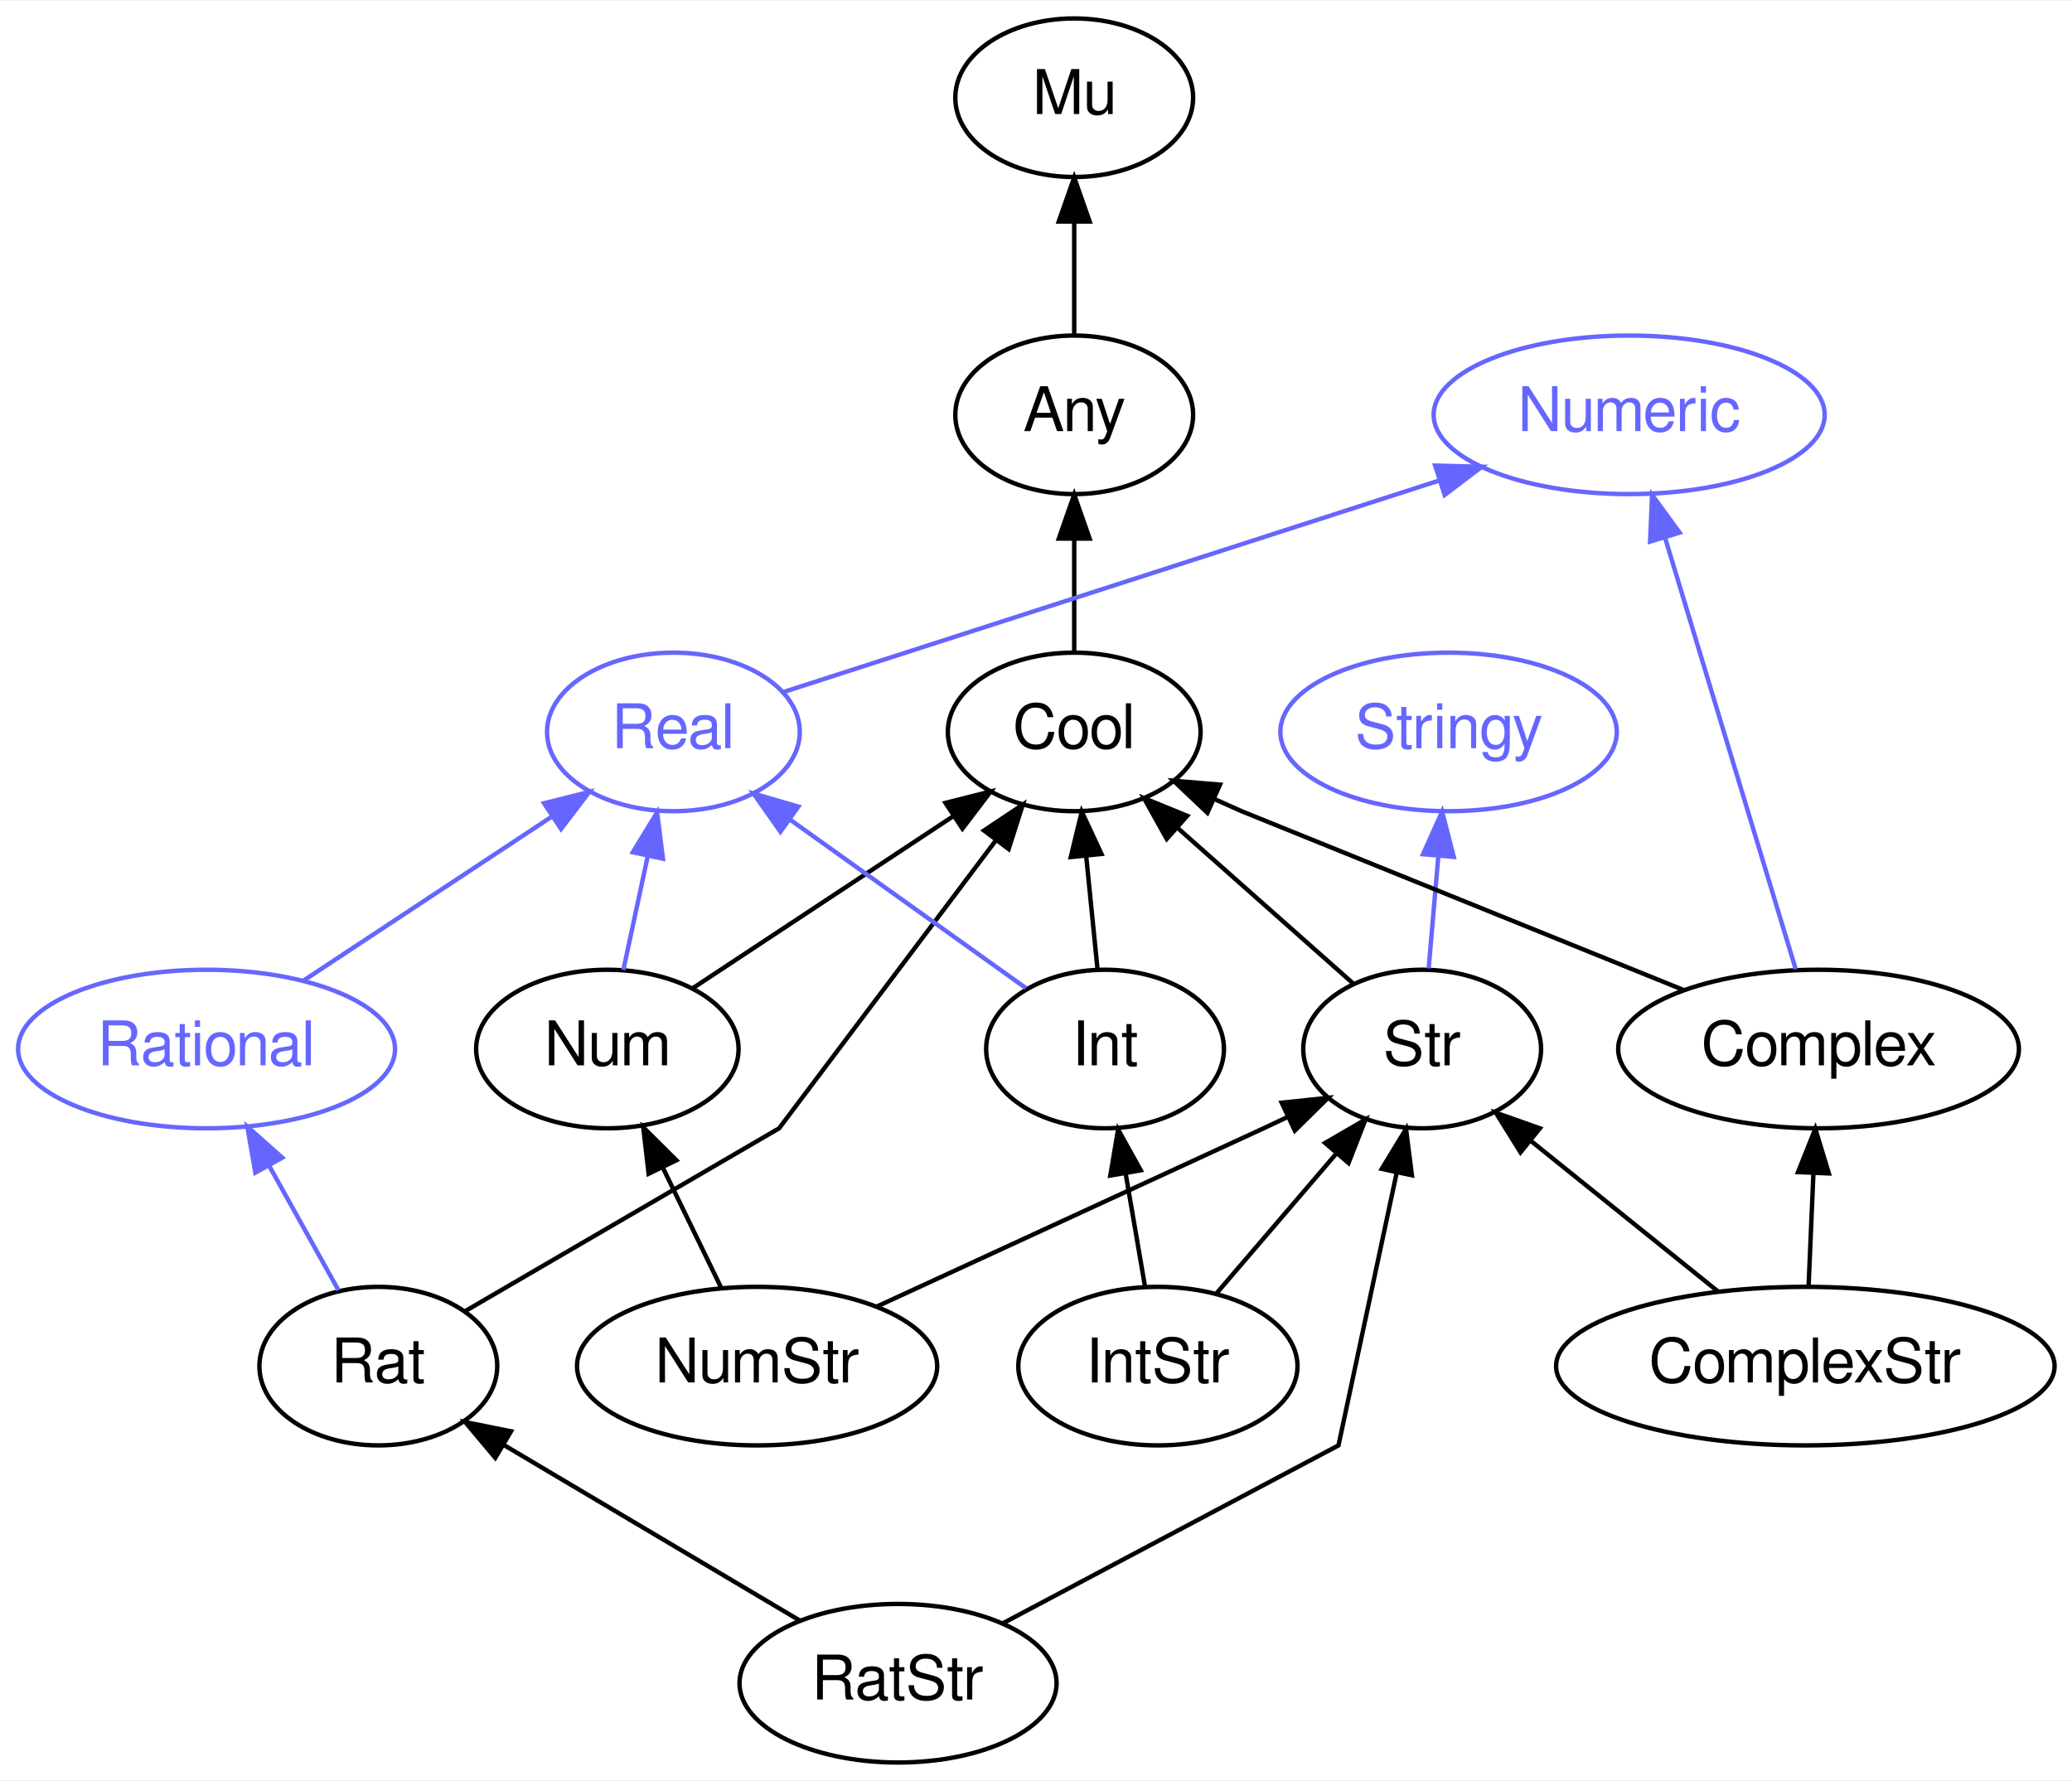
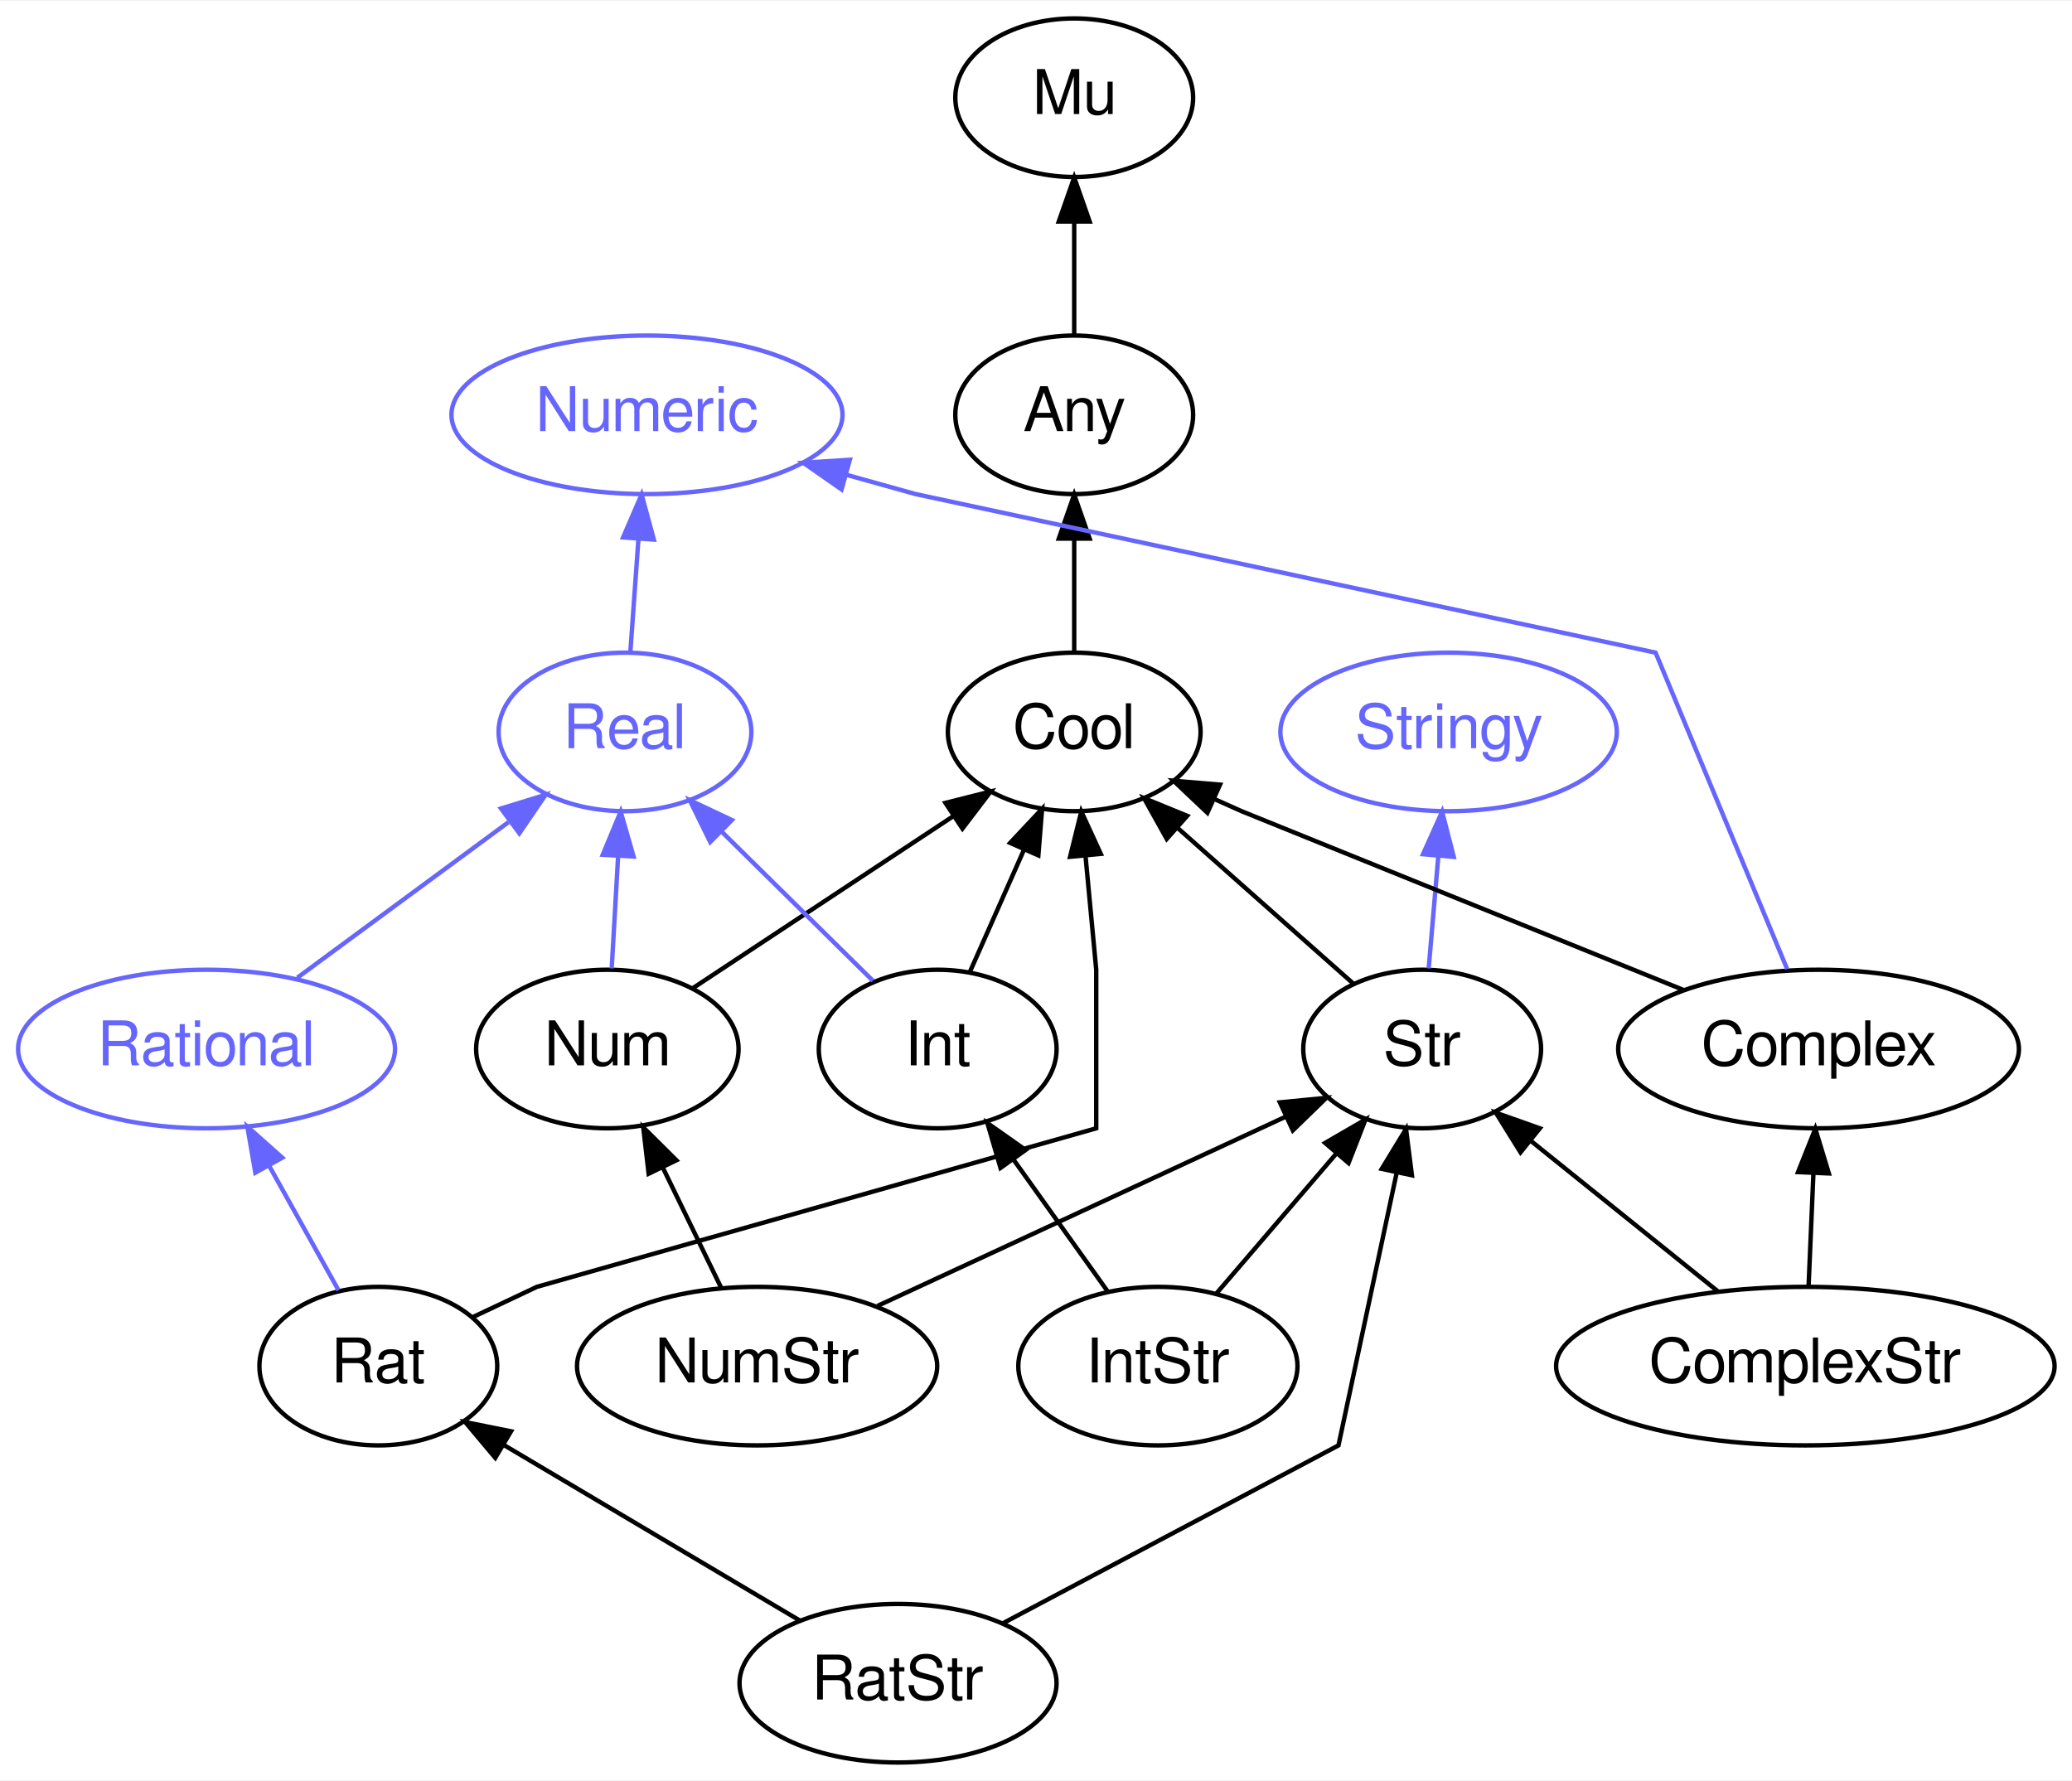
<svg xmlns="http://www.w3.org/2000/svg" xmlns:xlink="http://www.w3.org/1999/xlink" width="470pt" height="404pt" viewBox="0.00 0.00 470.44 404.00">
  <g id="graph0" class="graph" transform="scale(1 1) rotate(0) translate(4 400)">
    <polygon fill="white" stroke="none" points="-4,4 -4,-400 466.441,-400 466.441,4 -4,4" />
    <g id="node1" class="node">
      <g id="a_node1">
        <a xlink:href="/type/Str" xlink:title="Str">
          <ellipse fill="none" stroke="#000000" cx="318.896" cy="-162" rx="27" ry="18" />
          <text text-anchor="middle" x="318.896" y="-158.3" font-family="FreeSans" font-size="14.00" fill="#000000">Str</text>
        </a>
      </g>
    </g>
    <g id="node4" class="node">
      <g id="a_node4">
        <a xlink:href="/type/Cool" xlink:title="Cool">
          <ellipse fill="none" stroke="#000000" cx="239.896" cy="-234" rx="28.695" ry="18" />
          <text text-anchor="middle" x="239.896" y="-230.3" font-family="FreeSans" font-size="14.00" fill="#000000">Cool</text>
        </a>
      </g>
    </g>
    <g id="edge1" class="edge">
      <path fill="none" stroke="#000000" d="M303.288,-176.83C291.893,-186.926 276.249,-200.788 263.354,-212.215" />
      <polygon fill="#000000" stroke="#000000" points="260.905,-209.708 255.742,-218.959 265.548,-214.947 260.905,-209.708" />
    </g>
    <g id="node5" class="node">
      <g id="a_node5">
        <a xlink:href="/type/Stringy" xlink:title="Stringy">
          <ellipse fill="none" stroke="#6666ff" cx="324.896" cy="-234" rx="38.194" ry="18" />
          <text text-anchor="middle" x="324.896" y="-230.3" font-family="FreeSans" font-size="14.00" fill="#6666ff">Stringy</text>
        </a>
      </g>
    </g>
    <g id="edge16" class="edge">
      <path fill="none" stroke="#6666ff" d="M320.379,-180.303C321.041,-188.017 321.835,-197.288 322.572,-205.888" />
      <polygon fill="#6666ff" stroke="#6666ff" points="319.089,-206.231 323.43,-215.896 326.063,-205.633 319.089,-206.231" />
    </g>
    <g id="node2" class="node">
      <g id="a_node2">
        <a xlink:href="/type/Mu" xlink:title="Mu">
          <ellipse fill="none" stroke="#000000" cx="239.896" cy="-378" rx="27" ry="18" />
          <text text-anchor="middle" x="239.896" y="-374.3" font-family="FreeSans" font-size="14.00" fill="#000000">Mu</text>
        </a>
      </g>
    </g>
    <g id="node3" class="node">
      <g id="a_node3">
        <a xlink:href="/type/Any" xlink:title="Any">
          <ellipse fill="none" stroke="#000000" cx="239.896" cy="-306" rx="27" ry="18" />
          <text text-anchor="middle" x="239.896" y="-302.3" font-family="FreeSans" font-size="14.00" fill="#000000">Any</text>
        </a>
      </g>
    </g>
    <g id="edge2" class="edge">
      <path fill="none" stroke="#000000" d="M239.896,-324.303C239.896,-332.017 239.896,-341.288 239.896,-349.888" />
      <polygon fill="#000000" stroke="#000000" points="236.396,-349.896 239.896,-359.896 243.396,-349.896 236.396,-349.896" />
    </g>
    <g id="edge3" class="edge">
      <path fill="none" stroke="#000000" d="M239.896,-252.303C239.896,-260.017 239.896,-269.288 239.896,-277.888" />
      <polygon fill="#000000" stroke="#000000" points="236.396,-277.896 239.896,-287.896 243.396,-277.896 236.396,-277.896" />
    </g>
    <g id="node6" class="node">
      <g id="a_node6">
        <a xlink:href="/type/Numeric" xlink:title="Numeric">
-           <ellipse fill="none" stroke="#6666ff" cx="365.896" cy="-306" rx="44.393" ry="18" />
-           <text text-anchor="middle" x="365.896" y="-302.3" font-family="FreeSans" font-size="14.00" fill="#6666ff">Numeric</text>
+           <ellipse fill="none" stroke="#6666ff" cx="142.896" cy="-306" rx="44.393" ry="18" />
+           <text text-anchor="middle" x="142.896" y="-302.3" font-family="FreeSans" font-size="14.00" fill="#6666ff">Numeric</text>
        </a>
      </g>
    </g>
    <g id="node7" class="node">
      <g id="a_node7">
-         <a xlink:href="/type/Real" xlink:title="Real">
-           <ellipse fill="none" stroke="#6666ff" cx="148.896" cy="-234" rx="28.695" ry="18" />
-           <text text-anchor="middle" x="148.896" y="-230.3" font-family="FreeSans" font-size="14.00" fill="#6666ff">Real</text>
-         </a>
-       </g>
+         <a xlink:href="/type/Complex" xlink:title="Complex">
+           <ellipse fill="none" stroke="#000000" cx="408.896" cy="-162" rx="45.492" ry="18" />
+           <text text-anchor="middle" x="408.896" y="-158.3" font-family="FreeSans" font-size="14.00" fill="#000000">Complex</text>
+         </a>
+       </g>
+     </g>
+     <g id="edge4" class="edge">
+       <path fill="none" stroke="#000000" d="M378.183,-175.426C339.463,-191.091 277.896,-216 277.896,-216 277.896,-216 275.465,-217.088 271.833,-218.712" />
+       <polygon fill="#000000" stroke="#000000" points="270.139,-215.636 262.44,-222.915 272.998,-222.026 270.139,-215.636" />
    </g>
    <g id="edge17" class="edge">
-       <path fill="none" stroke="#6666ff" d="M173.789,-243.03C210.117,-254.749 278.173,-276.702 322.758,-291.084" />
-       <polygon fill="#6666ff" stroke="#6666ff" points="321.855,-294.471 332.447,-294.21 324.004,-287.809 321.855,-294.471" />
+       <path fill="none" stroke="#6666ff" d="M401.762,-180.16C391.01,-206.022 371.896,-252 371.896,-252 371.896,-252 203.896,-288 203.896,-288 203.896,-288 197.092,-289.896 188.028,-292.422" />
+       <polygon fill="#6666ff" stroke="#6666ff" points="187.073,-289.055 178.38,-295.111 188.953,-295.798 187.073,-289.055" />
    </g>
    <g id="node8" class="node">
      <g id="a_node8">
+         <a xlink:href="/type/ComplexStr" xlink:title="ComplexStr">
+           <ellipse fill="none" stroke="#000000" cx="405.896" cy="-90" rx="56.59" ry="18" />
+           <text text-anchor="middle" x="405.896" y="-86.3" font-family="FreeSans" font-size="14.00" fill="#000000">ComplexStr</text>
+         </a>
+       </g>
+     </g>
+     <g id="edge6" class="edge">
+       <path fill="none" stroke="#000000" d="M386.155,-106.884C373.533,-117.039 357.063,-130.291 343.58,-141.14" />
+       <polygon fill="#000000" stroke="#000000" points="341.229,-138.539 335.632,-147.534 345.617,-143.992 341.229,-138.539" />
+     </g>
+     <g id="edge5" class="edge">
+       <path fill="none" stroke="#000000" d="M406.638,-108.303C406.968,-116.017 407.366,-125.288 407.734,-133.888" />
+       <polygon fill="#000000" stroke="#000000" points="404.238,-134.055 408.163,-143.896 411.232,-133.755 404.238,-134.055" />
+     </g>
+     <g id="node9" class="node">
+       <g id="a_node9">
+         <a xlink:href="/type/Real" xlink:title="Real">
+           <ellipse fill="none" stroke="#6666ff" cx="137.896" cy="-234" rx="28.695" ry="18" />
+           <text text-anchor="middle" x="137.896" y="-230.3" font-family="FreeSans" font-size="14.00" fill="#6666ff">Real</text>
+         </a>
+       </g>
+     </g>
+     <g id="edge18" class="edge">
+       <path fill="none" stroke="#6666ff" d="M139.132,-252.303C139.683,-260.017 140.345,-269.288 140.96,-277.888" />
+       <polygon fill="#6666ff" stroke="#6666ff" points="137.471,-278.17 141.674,-287.896 144.453,-277.672 137.471,-278.17" />
+     </g>
+     <g id="node10" class="node">
+       <g id="a_node10">
+         <a xlink:href="/type/Num" xlink:title="Num">
+           <ellipse fill="none" stroke="#000000" cx="133.896" cy="-162" rx="29.795" ry="18" />
+           <text text-anchor="middle" x="133.896" y="-158.3" font-family="FreeSans" font-size="14.00" fill="#000000">Num</text>
+         </a>
+       </g>
+     </g>
+     <g id="edge7" class="edge">
+       <path fill="none" stroke="#000000" d="M153.338,-175.839C169.877,-186.761 193.823,-202.574 212.337,-214.801" />
+       <polygon fill="#000000" stroke="#000000" points="210.661,-217.888 220.934,-220.478 214.518,-212.047 210.661,-217.888" />
+     </g>
+     <g id="edge19" class="edge">
+       <path fill="none" stroke="#6666ff" d="M134.885,-180.303C135.326,-188.017 135.855,-197.288 136.347,-205.888" />
+       <polygon fill="#6666ff" stroke="#6666ff" points="132.854,-206.112 136.919,-215.896 139.843,-205.712 132.854,-206.112" />
+     </g>
+     <g id="node11" class="node">
+       <g id="a_node11">
+         <a xlink:href="/type/NumStr" xlink:title="NumStr">
+           <ellipse fill="none" stroke="#000000" cx="167.896" cy="-90" rx="40.893" ry="18" />
+           <text text-anchor="middle" x="167.896" y="-86.3" font-family="FreeSans" font-size="14.00" fill="#000000">NumStr</text>
+         </a>
+       </g>
+     </g>
+     <g id="edge9" class="edge">
+       <path fill="none" stroke="#000000" d="M195.241,-103.676C221.394,-115.8 260.776,-134.057 288.04,-146.696" />
+       <polygon fill="#000000" stroke="#000000" points="286.591,-149.882 297.136,-150.912 289.535,-143.531 286.591,-149.882" />
+     </g>
+     <g id="edge8" class="edge">
+       <path fill="none" stroke="#000000" d="M159.666,-107.945C155.698,-116.113 150.853,-126.088 146.439,-135.176" />
+       <polygon fill="#000000" stroke="#000000" points="143.272,-133.687 142.051,-144.211 149.568,-136.745 143.272,-133.687" />
+     </g>
+     <g id="node12" class="node">
+       <g id="a_node12">
        <a xlink:href="/type/Rational" xlink:title="Rational">
          <ellipse fill="none" stroke="#6666ff" cx="42.896" cy="-162" rx="42.793" ry="18" />
          <text text-anchor="middle" x="42.896" y="-158.3" font-family="FreeSans" font-size="14.00" fill="#6666ff">Rational</text>
        </a>
      </g>
    </g>
-     <g id="edge18" class="edge">
-       <path fill="none" stroke="#6666ff" d="M64.859,-177.504C81.177,-188.28 103.556,-203.058 121.117,-214.655" />
-       <polygon fill="#6666ff" stroke="#6666ff" points="119.531,-217.802 129.804,-220.392 123.388,-211.961 119.531,-217.802" />
-     </g>
-     <g id="node9" class="node">
-       <g id="a_node9">
+     <g id="edge20" class="edge">
+       <path fill="none" stroke="#6666ff" d="M63.51,-178.189C77.56,-188.542 96.29,-202.343 111.44,-213.506" />
+       <polygon fill="#6666ff" stroke="#6666ff" points="109.757,-216.614 119.884,-219.728 113.91,-210.978 109.757,-216.614" />
+     </g>
+     <g id="node13" class="node">
+       <g id="a_node13">
        <a xlink:href="/type/Rat" xlink:title="Rat">
          <ellipse fill="none" stroke="#000000" cx="81.896" cy="-90" rx="27" ry="18" />
          <text text-anchor="middle" x="81.896" y="-86.3" font-family="FreeSans" font-size="14.00" fill="#000000">Rat</text>
        </a>
      </g>
    </g>
-     <g id="edge4" class="edge">
-       <path fill="none" stroke="#000000" d="M101.642,-102.5C128.406,-118.088 172.896,-144 172.896,-144 172.896,-144 202.317,-183.081 222.167,-209.449" />
-       <polygon fill="#000000" stroke="#000000" points="219.415,-211.613 228.226,-217.497 225.008,-207.403 219.415,-211.613" />
-     </g>
-     <g id="edge19" class="edge">
+     <g id="edge10" class="edge">
+       <path fill="none" stroke="#000000" d="M103.254,-101.085C111.006,-104.746 117.896,-108 117.896,-108 117.896,-108 244.896,-144 244.896,-144 244.896,-144 244.896,-180 244.896,-180 244.896,-180 243.695,-192.73 242.471,-205.712" />
+       <polygon fill="#000000" stroke="#000000" points="238.961,-205.654 241.506,-215.939 245.93,-206.312 238.961,-205.654" />
+     </g>
+     <g id="edge21" class="edge">
      <path fill="none" stroke="#6666ff" d="M72.851,-107.235C68.193,-115.596 62.405,-125.984 57.162,-135.394" />
      <polygon fill="#6666ff" stroke="#6666ff" points="53.973,-133.927 52.163,-144.367 60.088,-137.334 53.973,-133.927" />
    </g>
-     <g id="node10" class="node">
-       <g id="a_node10">
+     <g id="node14" class="node">
+       <g id="a_node14">
        <a xlink:href="/type/RatStr" xlink:title="RatStr">
          <ellipse fill="none" stroke="#000000" cx="199.896" cy="-18" rx="35.995" ry="18" />
          <text text-anchor="middle" x="199.896" y="-14.3" font-family="FreeSans" font-size="14.00" fill="#000000">RatStr</text>
        </a>
      </g>
    </g>
-     <g id="edge6" class="edge">
+     <g id="edge12" class="edge">
      <path fill="none" stroke="#000000" d="M223.595,-31.56C253.166,-47.233 299.896,-72 299.896,-72 299.896,-72 307.546,-107.833 313.138,-134.025" />
      <polygon fill="#000000" stroke="#000000" points="309.722,-134.791 315.233,-143.84 316.568,-133.33 309.722,-134.791" />
    </g>
-     <g id="edge5" class="edge">
+     <g id="edge11" class="edge">
      <path fill="none" stroke="#000000" d="M177.701,-32.166C158.626,-43.482 131.006,-59.867 110.317,-72.14" />
      <polygon fill="#000000" stroke="#000000" points="108.453,-69.176 101.638,-77.288 112.025,-75.197 108.453,-69.176" />
    </g>
-     <g id="node11" class="node">
-       <g id="a_node11">
-         <a xlink:href="/type/Num" xlink:title="Num">
-           <ellipse fill="none" stroke="#000000" cx="133.896" cy="-162" rx="29.795" ry="18" />
-           <text text-anchor="middle" x="133.896" y="-158.3" font-family="FreeSans" font-size="14.00" fill="#000000">Num</text>
-         </a>
-       </g>
-     </g>
-     <g id="edge7" class="edge">
-       <path fill="none" stroke="#000000" d="M153.338,-175.839C169.877,-186.761 193.823,-202.574 212.337,-214.801" />
-       <polygon fill="#000000" stroke="#000000" points="210.661,-217.888 220.934,-220.478 214.518,-212.047 210.661,-217.888" />
-     </g>
-     <g id="edge20" class="edge">
-       <path fill="none" stroke="#6666ff" d="M137.527,-179.945C139.197,-187.739 141.22,-197.178 143.094,-205.921" />
-       <polygon fill="#6666ff" stroke="#6666ff" points="139.677,-206.68 145.194,-215.725 146.521,-205.213 139.677,-206.68" />
-     </g>
-     <g id="node12" class="node">
-       <g id="a_node12">
-         <a xlink:href="/type/NumStr" xlink:title="NumStr">
-           <ellipse fill="none" stroke="#000000" cx="167.896" cy="-90" rx="40.893" ry="18" />
-           <text text-anchor="middle" x="167.896" y="-86.3" font-family="FreeSans" font-size="14.00" fill="#000000">NumStr</text>
-         </a>
-       </g>
-     </g>
-     <g id="edge9" class="edge">
-       <path fill="none" stroke="#000000" d="M195.15,-103.56C229.157,-119.233 282.896,-144 282.896,-144 282.896,-144 285.076,-145.03 288.364,-146.582" />
-       <polygon fill="#000000" stroke="#000000" points="287.002,-149.809 297.539,-150.915 289.991,-143.48 287.002,-149.809" />
-     </g>
-     <g id="edge8" class="edge">
-       <path fill="none" stroke="#000000" d="M159.666,-107.945C155.698,-116.113 150.853,-126.088 146.439,-135.176" />
-       <polygon fill="#000000" stroke="#000000" points="143.272,-133.687 142.051,-144.211 149.568,-136.745 143.272,-133.687" />
-     </g>
-     <g id="node13" class="node">
-       <g id="a_node13">
+     <g id="node15" class="node">
+       <g id="a_node15">
        <a xlink:href="/type/Int" xlink:title="Int">
-           <ellipse fill="none" stroke="#000000" cx="246.896" cy="-162" rx="27" ry="18" />
-           <text text-anchor="middle" x="246.896" y="-158.3" font-family="FreeSans" font-size="14.00" fill="#000000">Int</text>
-         </a>
-       </g>
-     </g>
-     <g id="edge10" class="edge">
-       <path fill="none" stroke="#000000" d="M245.166,-180.303C244.394,-188.017 243.467,-197.288 242.607,-205.888" />
-       <polygon fill="#000000" stroke="#000000" points="239.119,-205.597 241.607,-215.896 246.084,-206.294 239.119,-205.597" />
-     </g>
-     <g id="edge21" class="edge">
-       <path fill="none" stroke="#6666ff" d="M228.921,-175.839C213.958,-186.527 192.437,-201.899 175.481,-214.011" />
-       <polygon fill="#6666ff" stroke="#6666ff" points="173.192,-211.345 167.089,-220.005 177.261,-217.041 173.192,-211.345" />
-     </g>
-     <g id="node14" class="node">
-       <g id="a_node14">
+           <ellipse fill="none" stroke="#000000" cx="208.896" cy="-162" rx="27" ry="18" />
+           <text text-anchor="middle" x="208.896" y="-158.3" font-family="FreeSans" font-size="14.00" fill="#000000">Int</text>
+         </a>
+       </g>
+     </g>
+     <g id="edge13" class="edge">
+       <path fill="none" stroke="#000000" d="M216.243,-179.589C219.91,-187.871 224.429,-198.075 228.532,-207.338" />
+       <polygon fill="#000000" stroke="#000000" points="225.353,-208.804 232.602,-216.53 231.753,-205.969 225.353,-208.804" />
+     </g>
+     <g id="edge22" class="edge">
+       <path fill="none" stroke="#6666ff" d="M194.185,-177.504C184.284,-187.265 171.053,-200.31 159.906,-211.3" />
+       <polygon fill="#6666ff" stroke="#6666ff" points="157.252,-209.001 152.589,-218.515 162.167,-213.986 157.252,-209.001" />
+     </g>
+     <g id="node16" class="node">
+       <g id="a_node16">
        <a xlink:href="/type/IntStr" xlink:title="IntStr">
          <ellipse fill="none" stroke="#000000" cx="258.896" cy="-90" rx="31.695" ry="18" />
          <text text-anchor="middle" x="258.896" y="-86.3" font-family="FreeSans" font-size="14.00" fill="#000000">IntStr</text>
        </a>
      </g>
    </g>
-     <g id="edge12" class="edge">
+     <g id="edge15" class="edge">
      <path fill="none" stroke="#000000" d="M272.212,-106.535C280.167,-115.816 290.416,-127.773 299.284,-138.119" />
      <polygon fill="#000000" stroke="#000000" points="296.864,-140.674 306.029,-145.989 302.179,-136.118 296.864,-140.674" />
    </g>
-     <g id="edge11" class="edge">
-       <path fill="none" stroke="#000000" d="M255.991,-107.945C254.67,-115.654 253.072,-124.973 251.587,-133.636" />
-       <polygon fill="#000000" stroke="#000000" points="248.098,-133.277 249.858,-143.725 254.997,-134.46 248.098,-133.277" />
-     </g>
-     <g id="node15" class="node">
-       <g id="a_node15">
-         <a xlink:href="/type/Complex" xlink:title="Complex">
-           <ellipse fill="none" stroke="#000000" cx="408.896" cy="-162" rx="45.492" ry="18" />
-           <text text-anchor="middle" x="408.896" y="-158.3" font-family="FreeSans" font-size="14.00" fill="#000000">Complex</text>
-         </a>
-       </g>
-     </g>
-     <g id="edge13" class="edge">
-       <path fill="none" stroke="#000000" d="M378.183,-175.426C339.463,-191.091 277.896,-216 277.896,-216 277.896,-216 275.465,-217.088 271.833,-218.712" />
-       <polygon fill="#000000" stroke="#000000" points="270.139,-215.636 262.44,-222.915 272.998,-222.026 270.139,-215.636" />
-     </g>
-     <g id="edge22" class="edge">
-       <path fill="none" stroke="#6666ff" d="M403.709,-180.129C396.349,-204.436 382.799,-249.181 374.076,-277.987" />
-       <polygon fill="#6666ff" stroke="#6666ff" points="370.65,-277.226 371.101,-287.811 377.349,-279.254 370.65,-277.226" />
-     </g>
-     <g id="node16" class="node">
-       <g id="a_node16">
-         <a xlink:href="/type/ComplexStr" xlink:title="ComplexStr">
-           <ellipse fill="none" stroke="#000000" cx="405.896" cy="-90" rx="56.59" ry="18" />
-           <text text-anchor="middle" x="405.896" y="-86.3" font-family="FreeSans" font-size="14.00" fill="#000000">ComplexStr</text>
-         </a>
-       </g>
-     </g>
-     <g id="edge15" class="edge">
-       <path fill="none" stroke="#000000" d="M386.155,-106.884C373.533,-117.039 357.063,-130.291 343.58,-141.14" />
-       <polygon fill="#000000" stroke="#000000" points="341.229,-138.539 335.632,-147.534 345.617,-143.992 341.229,-138.539" />
-     </g>
    <g id="edge14" class="edge">
-       <path fill="none" stroke="#000000" d="M406.638,-108.303C406.968,-116.017 407.366,-125.288 407.734,-133.888" />
-       <polygon fill="#000000" stroke="#000000" points="404.238,-134.055 408.163,-143.896 411.232,-133.755 404.238,-134.055" />
+       <path fill="none" stroke="#000000" d="M247.55,-106.884C241.222,-115.745 233.209,-126.963 226.121,-136.885" />
+       <polygon fill="#000000" stroke="#000000" points="223.161,-135.007 220.197,-145.179 228.858,-139.076 223.161,-135.007" />
    </g>
  </g>
</svg>
